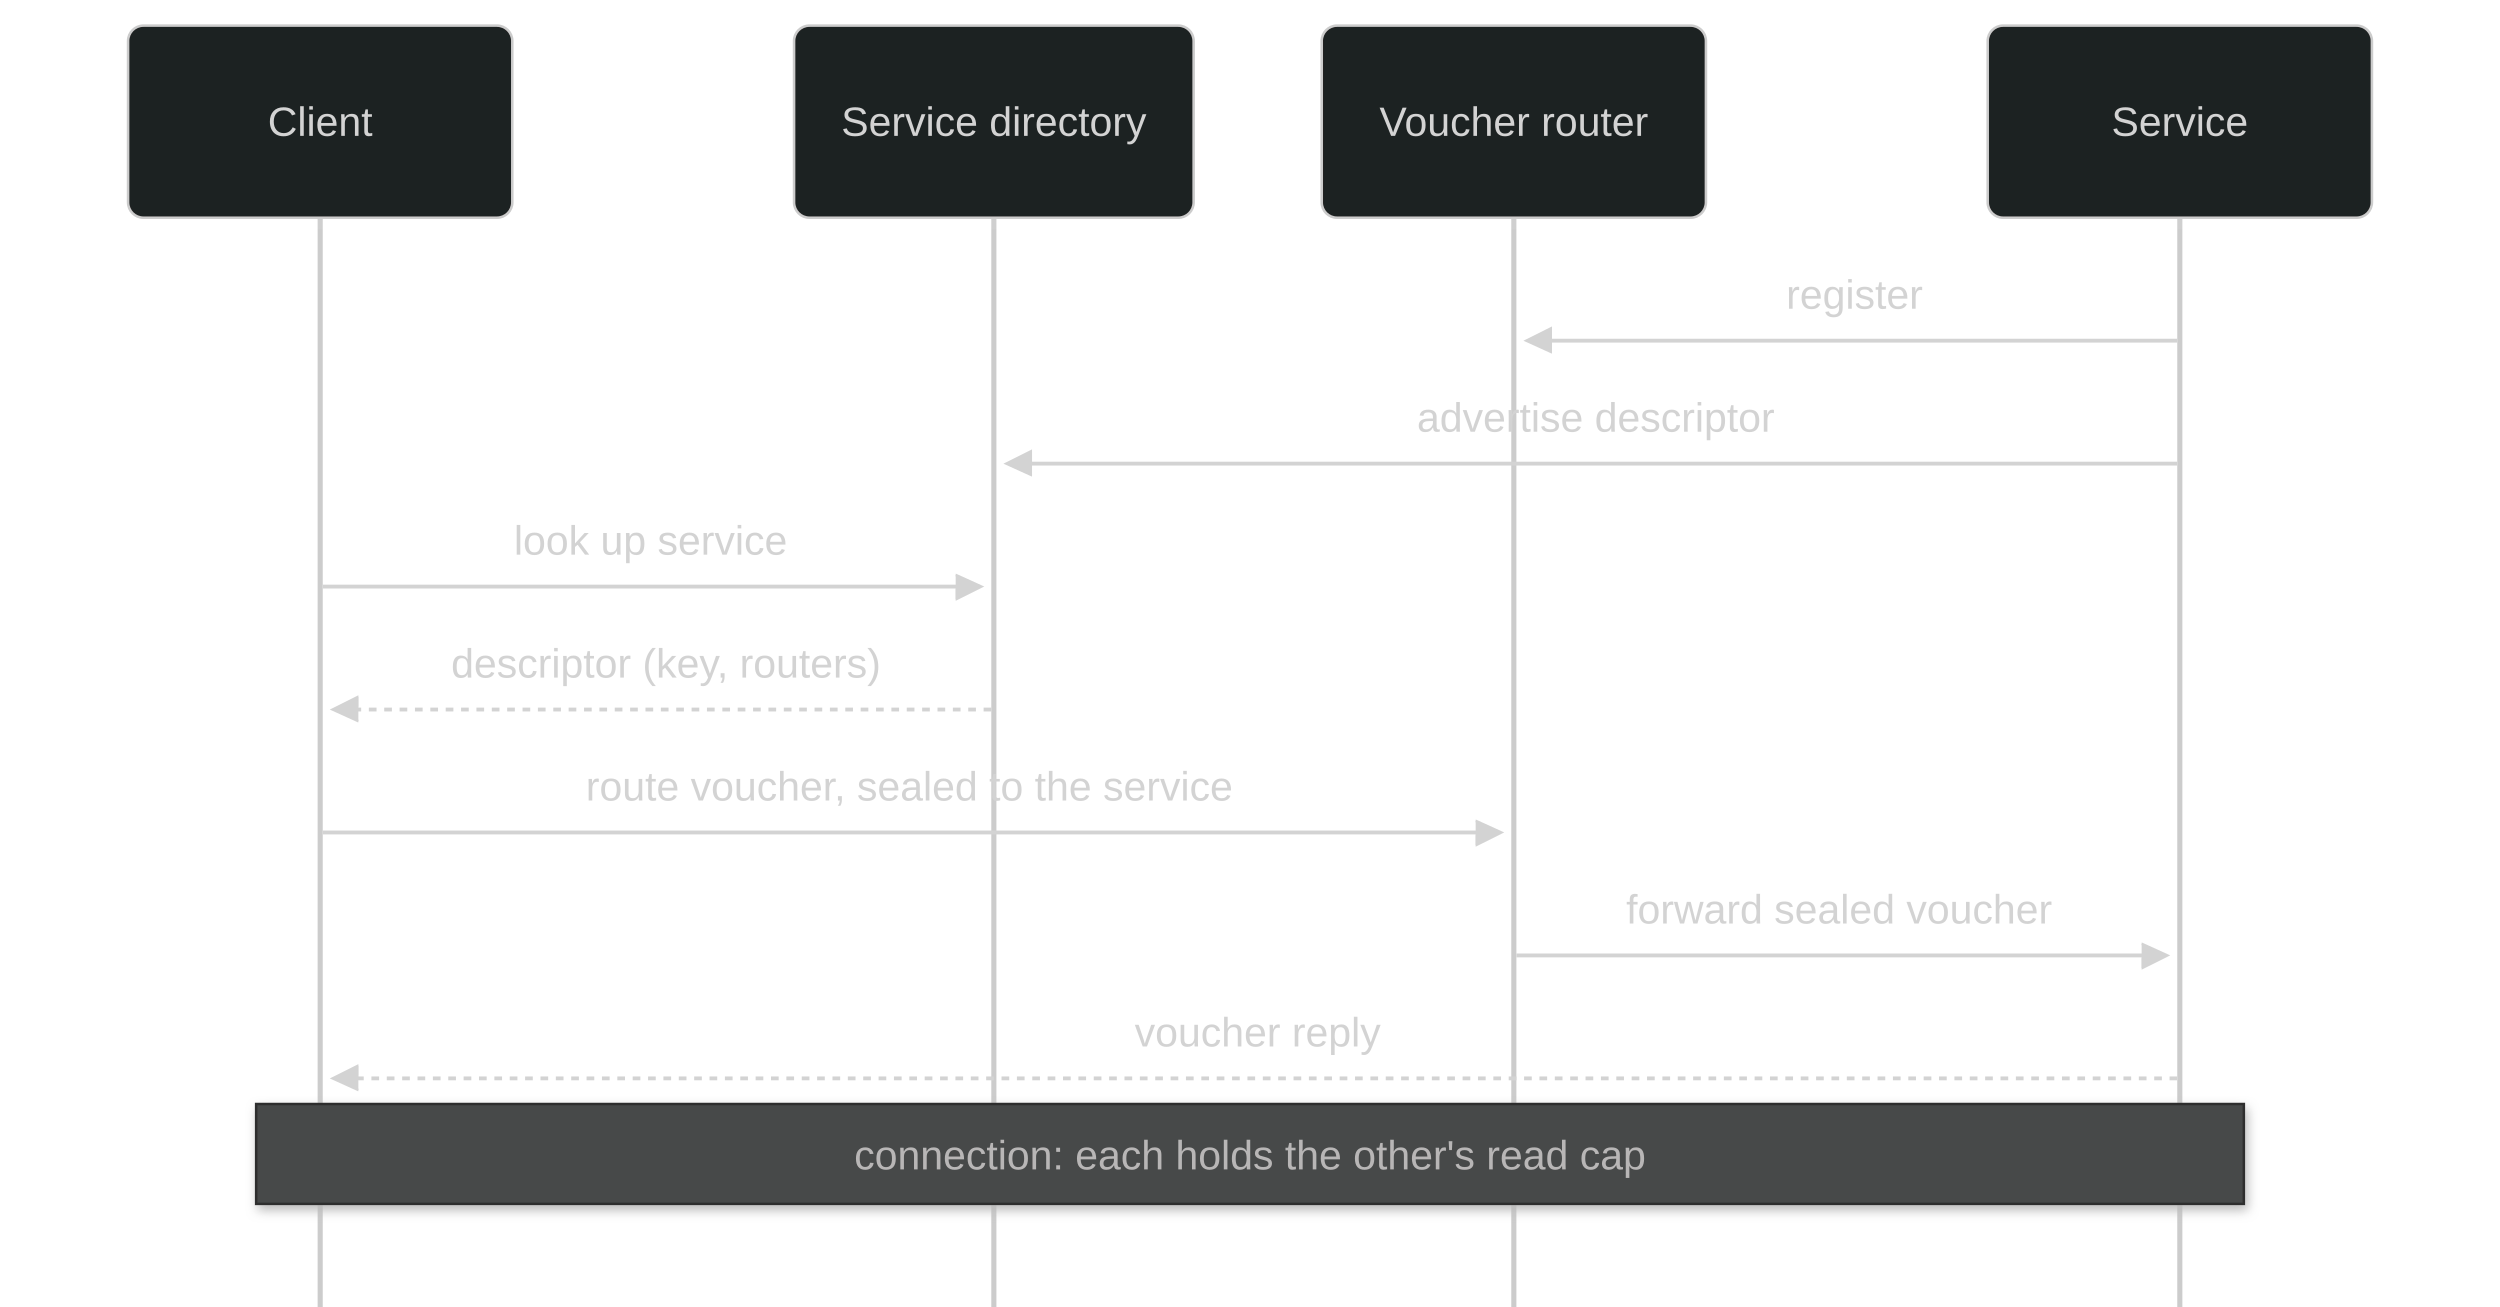
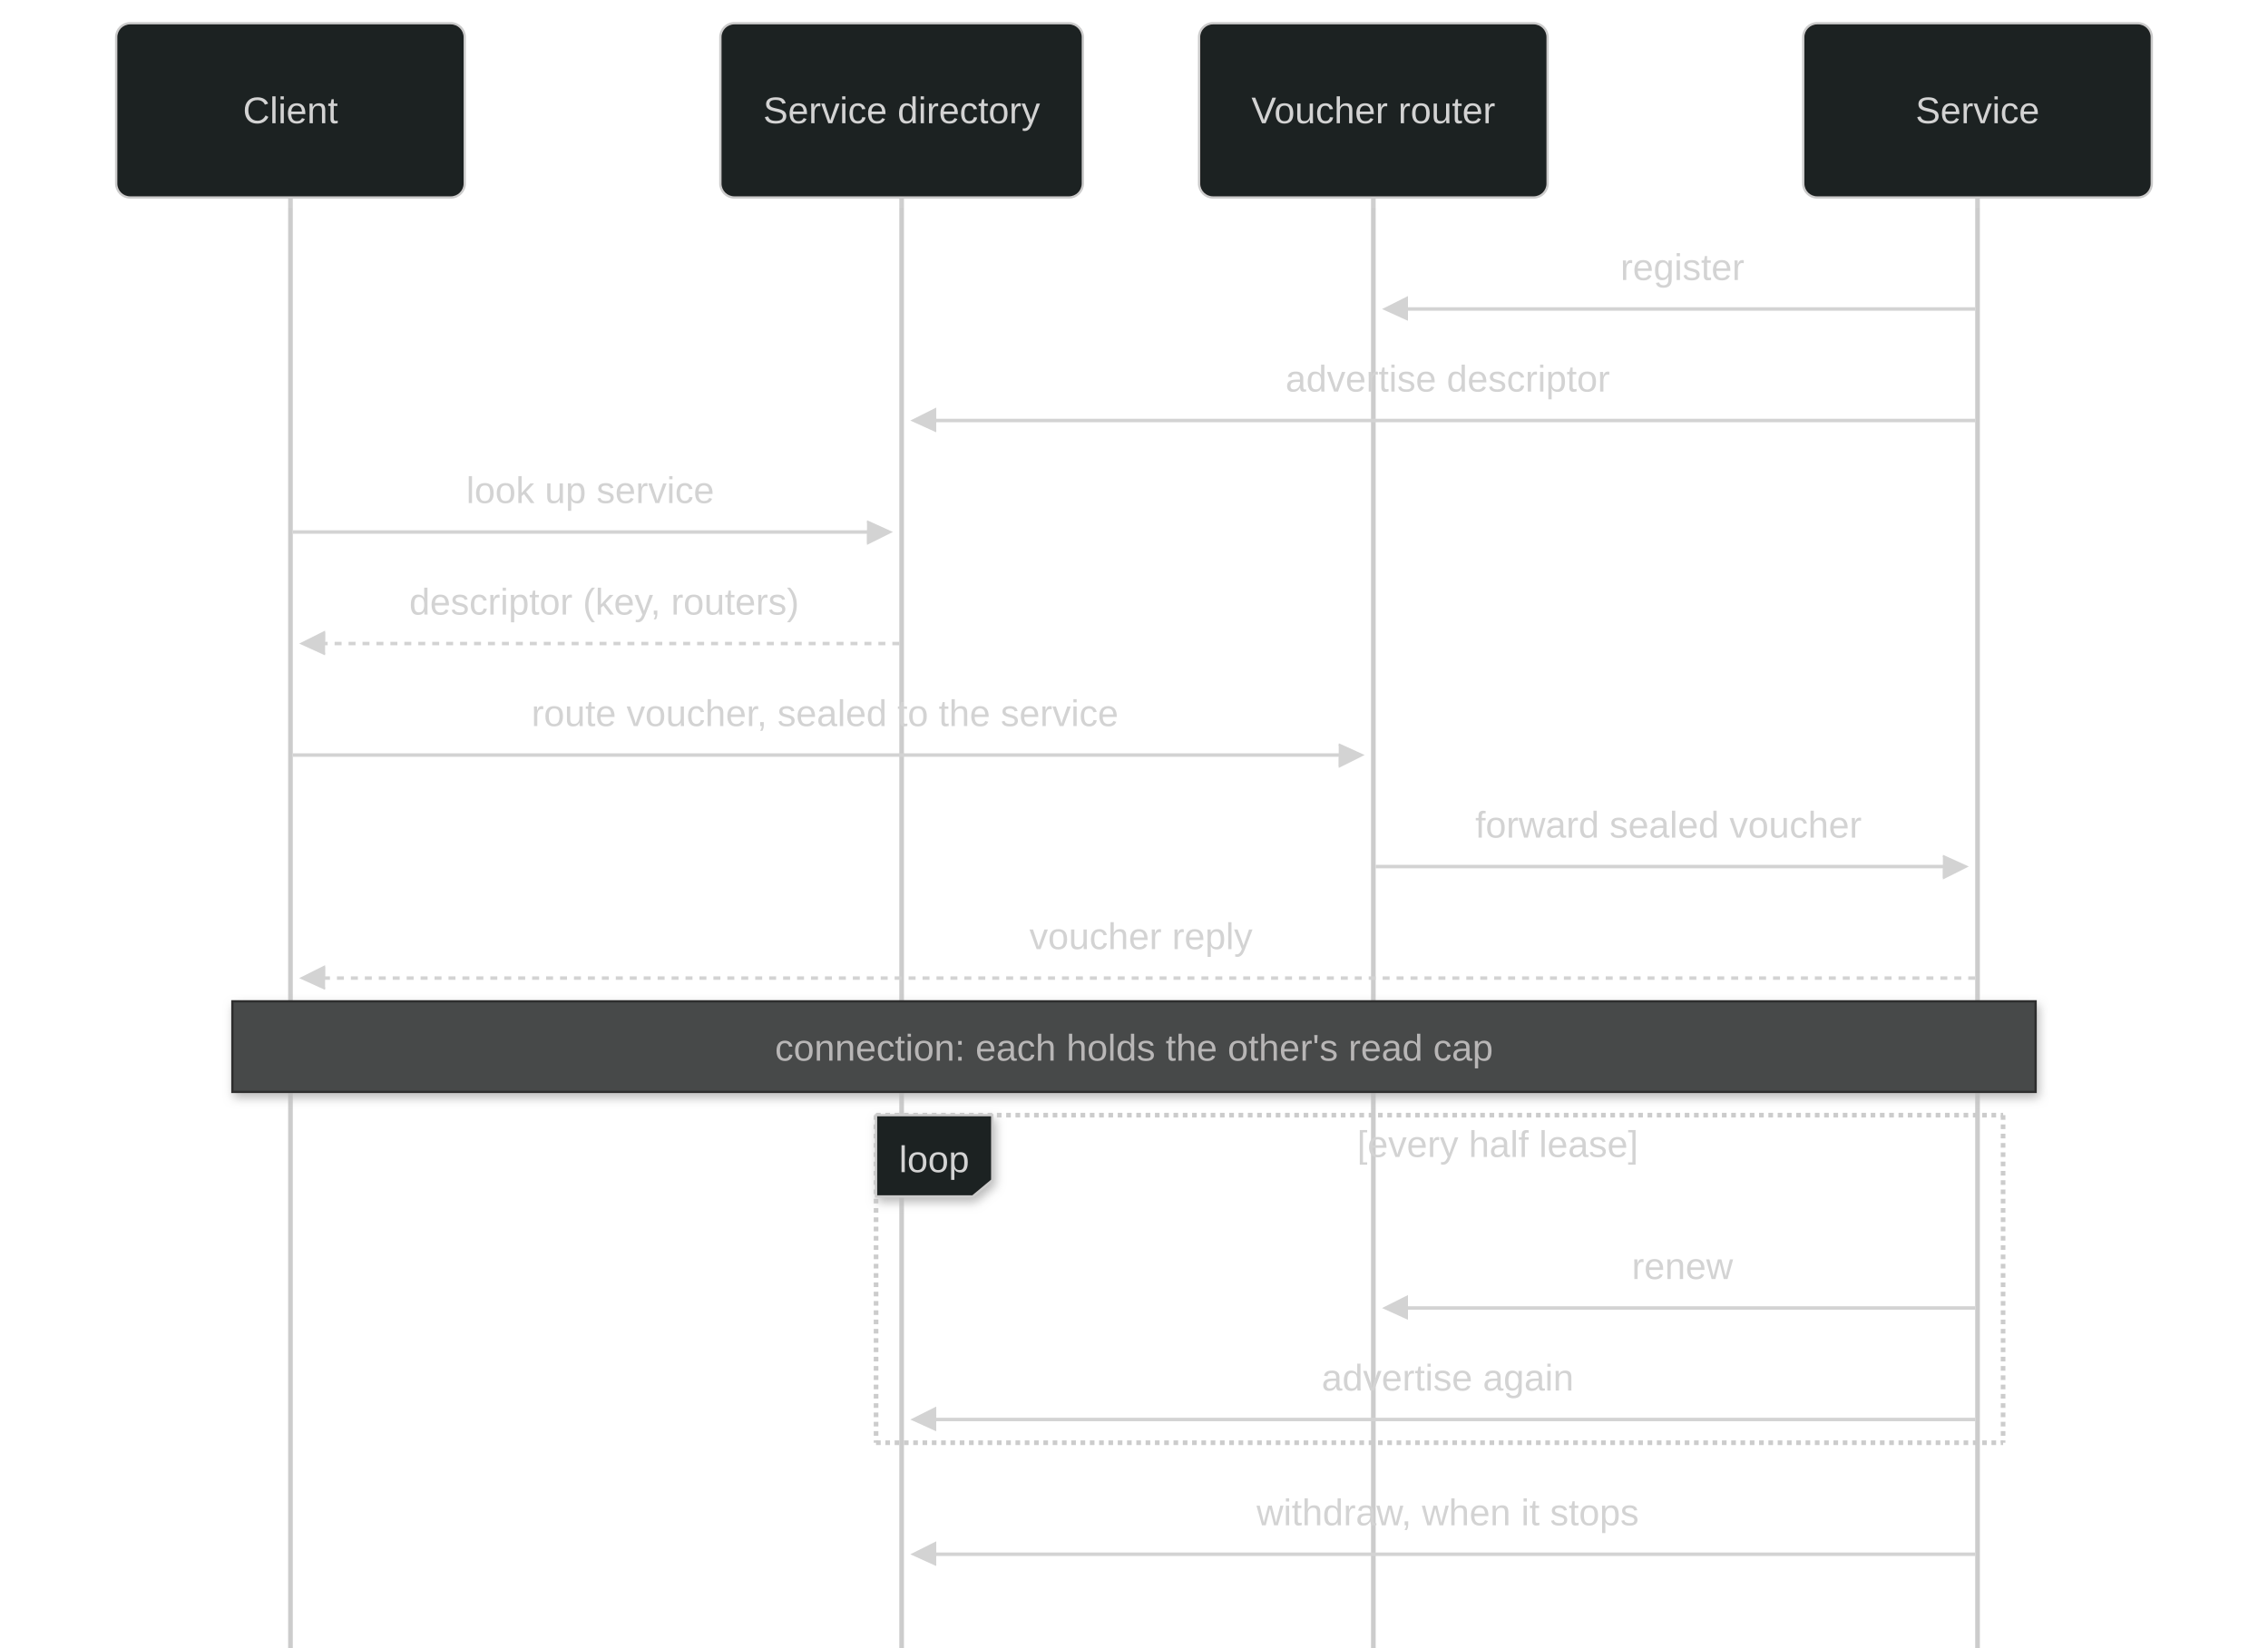
- <svg xmlns="http://www.w3.org/2000/svg" id="my-svg" width="100%" style="max-width: 976px; background-color: transparent;" viewBox="-50 -10 976 510" role="graphics-document document" aria-roledescription="sequence">
+ <svg xmlns="http://www.w3.org/2000/svg" id="my-svg" width="100%" style="max-width: 976px; background-color: transparent;" viewBox="-50 -10 976 709" role="graphics-document document" aria-roledescription="sequence">
  <g>
    <line id="actor3" x1="801" y1="75" x2="801" y2="2000" class="actor-line 200" stroke-width="0.5px" stroke="#999" name="S" data-et="life-line" data-id="S" />
    <g id="root-3" data-look="neo" data-et="participant" data-type="participant" data-id="S">
      <rect x="726" y="0" fill="#eaeaea" stroke="#666" width="150" height="75" name="S" rx="6" ry="6" class="actor actor-top" data-look="neo" filter="url(#my-svg-drop-shadow)" />
      <text x="801" y="37.5" dominant-baseline="central" alignment-baseline="central" class="actor actor-box" style="text-anchor: middle; font-size: 16px; font-weight: 400;">
        <tspan x="801" dy="0">Service</tspan>
      </text>
    </g>
  </g>
  <g>
    <line id="actor2" x1="541" y1="75" x2="541" y2="2000" class="actor-line 200" stroke-width="0.5px" stroke="#999" name="R" data-et="life-line" data-id="R" />
    <g id="root-2" data-look="neo" data-et="participant" data-type="participant" data-id="R">
      <rect x="466" y="0" fill="#eaeaea" stroke="#666" width="150" height="75" name="R" rx="6" ry="6" class="actor actor-top" data-look="neo" filter="url(#my-svg-drop-shadow)" />
      <text x="541" y="37.5" dominant-baseline="central" alignment-baseline="central" class="actor actor-box" style="text-anchor: middle; font-size: 16px; font-weight: 400;">
        <tspan x="541" dy="0">Voucher router</tspan>
      </text>
    </g>
  </g>
  <g>
    <line id="actor1" x1="338" y1="75" x2="338" y2="2000" class="actor-line 200" stroke-width="0.5px" stroke="#999" name="D" data-et="life-line" data-id="D" />
    <g id="root-1" data-look="neo" data-et="participant" data-type="participant" data-id="D">
      <rect x="260" y="0" fill="#eaeaea" stroke="#666" width="156" height="75" name="D" rx="6" ry="6" class="actor actor-top" data-look="neo" filter="url(#my-svg-drop-shadow)" />
      <text x="338" y="37.5" dominant-baseline="central" alignment-baseline="central" class="actor actor-box" style="text-anchor: middle; font-size: 16px; font-weight: 400;">
        <tspan x="338" dy="0">Service directory</tspan>
      </text>
    </g>
  </g>
  <g>
    <line id="actor0" x1="75" y1="75" x2="75" y2="2000" class="actor-line 200" stroke-width="0.5px" stroke="#999" name="C" data-et="life-line" data-id="C" />
    <g id="root-0" data-look="neo" data-et="participant" data-type="participant" data-id="C">
      <rect x="0" y="0" fill="#eaeaea" stroke="#666" width="150" height="75" name="C" rx="6" ry="6" class="actor actor-top" data-look="neo" filter="url(#my-svg-drop-shadow)" />
      <text x="75" y="37.5" dominant-baseline="central" alignment-baseline="central" class="actor actor-box" style="text-anchor: middle; font-size: 16px; font-weight: 400;">
        <tspan x="75" dy="0">Client</tspan>
      </text>
    </g>
  </g>
  <style>#my-svg{font-family:"trebuchet ms",verdana,arial,sans-serif;font-size:16px;fill:#ccc;}@keyframes edge-animation-frame{from{stroke-dashoffset:0;}}@keyframes dash{to{stroke-dashoffset:0;}}#my-svg .edge-animation-slow{stroke-dasharray:9,5!important;stroke-dashoffset:900;animation:dash 50s linear infinite;stroke-linecap:round;}#my-svg .edge-animation-fast{stroke-dasharray:9,5!important;stroke-dashoffset:900;animation:dash 20s linear infinite;stroke-linecap:round;}#my-svg .error-icon{fill:#a44141;}#my-svg .error-text{fill:#ddd;stroke:#ddd;}#my-svg .edge-thickness-normal{stroke-width:1px;}#my-svg .edge-thickness-thick{stroke-width:3.5px;}#my-svg .edge-pattern-solid{stroke-dasharray:0;}#my-svg .edge-thickness-invisible{stroke-width:0;fill:none;}#my-svg .edge-pattern-dashed{stroke-dasharray:3;}#my-svg .edge-pattern-dotted{stroke-dasharray:2;}#my-svg .marker{fill:lightgrey;stroke:lightgrey;}#my-svg .marker.cross{stroke:lightgrey;}#my-svg svg{font-family:"trebuchet ms",verdana,arial,sans-serif;font-size:16px;}#my-svg p{margin:0;}#my-svg .actor{stroke:#ccc;fill:#1f2020;stroke-width:1;}#my-svg rect.actor.outer-path[data-look="neo"]{filter:drop-shadow( 1px 2px 2px rgba(185,185,185,1));}#my-svg rect.note[data-look="neo"]{stroke:hsl(180, 0%, 18.353%);fill:hsl(180, 1.587%, 28.353%);filter:drop-shadow( 1px 2px 2px rgba(185,185,185,1));}#my-svg text.actor&gt;tspan{fill:lightgrey;stroke:none;}#my-svg .actor-line{stroke:#ccc;}#my-svg .innerArc{stroke-width:1.5;stroke-dasharray:none;}#my-svg .messageLine0{stroke-width:1.5;stroke-dasharray:none;stroke:lightgrey;}#my-svg .messageLine1{stroke-width:1.5;stroke-dasharray:2,2;stroke:lightgrey;}#my-svg [id$="-arrowhead"] path{fill:lightgrey;stroke:lightgrey;}#my-svg .sequenceNumber{fill:black;}#my-svg [id$="-sequencenumber"]{fill:lightgrey;}#my-svg [id$="-crosshead"] path{fill:lightgrey;stroke:lightgrey;}#my-svg .messageText{fill:lightgrey;stroke:none;}#my-svg .labelBox{stroke:#ccc;fill:#1f2020;filter:drop-shadow( 1px 2px 2px rgba(185,185,185,1));}#my-svg .labelText,#my-svg .labelText&gt;tspan{fill:lightgrey;stroke:none;}#my-svg .loopText,#my-svg .loopText&gt;tspan{fill:lightgrey;stroke:none;}#my-svg .sectionTitle,#my-svg .sectionTitle&gt;tspan{fill:lightgrey;stroke:none;}#my-svg .loopLine{stroke-width:2px;stroke-dasharray:2,2;stroke:#ccc;fill:#ccc;}#my-svg .note{stroke:hsl(180, 0%, 18.353%);fill:hsl(180, 1.587%, 28.353%);}#my-svg .noteText,#my-svg .noteText&gt;tspan{fill:rgb(183.848, 181.552, 181.552);stroke:none;}#my-svg .activation0{fill:hsl(180, 1.587%, 28.353%);stroke:#ccc;}#my-svg .activation1{fill:hsl(180, 1.587%, 28.353%);stroke:#ccc;}#my-svg .activation2{fill:hsl(180, 1.587%, 28.353%);stroke:#ccc;}#my-svg .actorPopupMenu{position:absolute;}#my-svg .actorPopupMenuPanel{position:absolute;fill:#1f2020;box-shadow:0px 8px 16px 0px rgba(0,0,0,0.2);filter:drop-shadow(3px 5px 2px rgb(0 0 0 / 0.4));}#my-svg .actor-man circle,#my-svg line{fill:#1f2020;stroke-width:2px;}#my-svg g rect.rect{filter:drop-shadow( 1px 2px 2px rgba(185,185,185,1));stroke:#ccc;}#my-svg .node .neo-node{stroke:#ccc;}#my-svg [data-look="neo"].node rect,#my-svg [data-look="neo"].cluster rect,#my-svg [data-look="neo"].node polygon{stroke:url(#my-svg-gradient);filter:drop-shadow( 1px 2px 2px rgba(185,185,185,1));}#my-svg [data-look="neo"].swimlane.cluster rect{filter:none;}#my-svg [data-look="neo"].node path{stroke:url(#my-svg-gradient);stroke-width:1px;}#my-svg [data-look="neo"].node .outer-path{filter:drop-shadow( 1px 2px 2px rgba(185,185,185,1));}#my-svg [data-look="neo"].node .neo-line path{stroke:#ccc;filter:none;}#my-svg [data-look="neo"].node circle{stroke:url(#my-svg-gradient);filter:drop-shadow( 1px 2px 2px rgba(185,185,185,1));}#my-svg [data-look="neo"].node circle .state-start{fill:#000000;}#my-svg [data-look="neo"].icon-shape .icon{fill:url(#my-svg-gradient);filter:drop-shadow( 1px 2px 2px rgba(185,185,185,1));}#my-svg [data-look="neo"].icon-shape .icon-neo path{stroke:url(#my-svg-gradient);filter:drop-shadow( 1px 2px 2px rgba(185,185,185,1));}#my-svg :root{--mermaid-font-family:"trebuchet ms",verdana,arial,sans-serif;}</style>
  <g />
  <defs>
    <symbol id="my-svg-computer" width="24" height="24">
      <path transform="scale(.5)" d="M2 2v13h20v-13h-20zm18 11h-16v-9h16v9zm-10.228 6l.466-1h3.524l.467 1h-4.457zm14.228 3h-24l2-6h2.104l-1.33 4h18.45l-1.297-4h2.073l2 6zm-5-10h-14v-7h14v7z" />
    </symbol>
  </defs>
  <defs>
    <symbol id="my-svg-database" fill-rule="evenodd" clip-rule="evenodd">
      <path transform="scale(.5)" d="M12.258.001l.256.004.255.005.253.008.251.01.249.012.247.015.246.016.242.019.241.02.239.023.236.024.233.027.231.028.229.031.225.032.223.034.22.036.217.038.214.04.211.041.208.043.205.045.201.046.198.048.194.05.191.051.187.053.183.054.18.056.175.057.172.059.168.06.163.061.16.063.155.064.15.066.074.033.073.033.071.034.07.034.069.035.068.035.067.035.066.035.064.036.064.036.062.036.06.036.06.037.058.037.058.037.055.038.055.038.053.038.052.038.051.039.05.039.048.039.047.039.045.04.044.04.043.04.041.04.04.041.039.041.037.041.036.041.034.041.033.042.032.042.03.042.029.042.027.042.026.043.024.043.023.043.021.043.02.043.018.044.017.043.015.044.013.044.012.044.011.045.009.044.007.045.006.045.004.045.002.045.001.045v17l-.001.045-.002.045-.004.045-.006.045-.007.045-.009.044-.011.045-.012.044-.013.044-.015.044-.017.043-.018.044-.02.043-.021.043-.023.043-.024.043-.026.043-.027.042-.029.042-.03.042-.032.042-.033.042-.034.041-.036.041-.037.041-.039.041-.04.041-.041.04-.043.04-.044.04-.045.04-.047.039-.048.039-.05.039-.051.039-.052.038-.053.038-.055.038-.055.038-.058.037-.058.037-.06.037-.06.036-.062.036-.064.036-.064.036-.066.035-.067.035-.068.035-.069.035-.07.034-.071.034-.073.033-.074.033-.15.066-.155.064-.16.063-.163.061-.168.06-.172.059-.175.057-.18.056-.183.054-.187.053-.191.051-.194.05-.198.048-.201.046-.205.045-.208.043-.211.041-.214.04-.217.038-.22.036-.223.034-.225.032-.229.031-.231.028-.233.027-.236.024-.239.023-.241.02-.242.019-.246.016-.247.015-.249.012-.251.01-.253.008-.255.005-.256.004-.258.001-.258-.001-.256-.004-.255-.005-.253-.008-.251-.01-.249-.012-.247-.015-.245-.016-.243-.019-.241-.02-.238-.023-.236-.024-.234-.027-.231-.028-.228-.031-.226-.032-.223-.034-.22-.036-.217-.038-.214-.04-.211-.041-.208-.043-.204-.045-.201-.046-.198-.048-.195-.05-.19-.051-.187-.053-.184-.054-.179-.056-.176-.057-.172-.059-.167-.06-.164-.061-.159-.063-.155-.064-.151-.066-.074-.033-.072-.033-.072-.034-.07-.034-.069-.035-.068-.035-.067-.035-.066-.035-.064-.036-.063-.036-.062-.036-.061-.036-.06-.037-.058-.037-.057-.037-.056-.038-.055-.038-.053-.038-.052-.038-.051-.039-.049-.039-.049-.039-.046-.039-.046-.04-.044-.04-.043-.04-.041-.04-.04-.041-.039-.041-.037-.041-.036-.041-.034-.041-.033-.042-.032-.042-.03-.042-.029-.042-.027-.042-.026-.043-.024-.043-.023-.043-.021-.043-.02-.043-.018-.044-.017-.043-.015-.044-.013-.044-.012-.044-.011-.045-.009-.044-.007-.045-.006-.045-.004-.045-.002-.045-.001-.045v-17l.001-.045.002-.045.004-.045.006-.045.007-.045.009-.044.011-.045.012-.044.013-.044.015-.044.017-.043.018-.044.02-.043.021-.043.023-.043.024-.043.026-.043.027-.042.029-.042.03-.042.032-.042.033-.042.034-.041.036-.041.037-.041.039-.041.04-.041.041-.04.043-.04.044-.04.046-.04.046-.039.049-.039.049-.039.051-.039.052-.038.053-.038.055-.038.056-.038.057-.037.058-.037.06-.037.061-.036.062-.036.063-.036.064-.036.066-.035.067-.035.068-.035.069-.035.07-.034.072-.034.072-.033.074-.033.151-.066.155-.064.159-.063.164-.061.167-.06.172-.059.176-.057.179-.056.184-.054.187-.053.19-.051.195-.05.198-.048.201-.046.204-.045.208-.043.211-.041.214-.04.217-.038.22-.036.223-.034.226-.032.228-.031.231-.028.234-.027.236-.024.238-.023.241-.02.243-.019.245-.016.247-.015.249-.012.251-.01.253-.008.255-.005.256-.004.258-.001.258.001zm-9.258 20.499v.01l.001.021.003.021.004.022.005.021.006.022.007.022.009.023.01.022.011.023.012.023.013.023.015.023.016.024.017.023.018.024.019.024.021.024.022.025.023.024.024.025.052.049.056.05.061.051.066.051.07.051.075.051.079.052.084.052.088.052.092.052.097.052.102.051.105.052.11.052.114.051.119.051.123.051.127.05.131.05.135.05.139.048.144.049.147.047.152.047.155.047.16.045.163.045.167.043.171.043.176.041.178.041.183.039.187.039.19.037.194.035.197.035.202.033.204.031.209.03.212.029.216.027.219.025.222.024.226.021.23.02.233.018.236.016.24.015.243.012.246.01.249.008.253.005.256.004.259.001.26-.001.257-.004.254-.005.25-.008.247-.011.244-.012.241-.014.237-.016.233-.018.231-.021.226-.021.224-.024.22-.026.216-.027.212-.028.21-.031.205-.031.202-.034.198-.034.194-.036.191-.037.187-.039.183-.04.179-.04.175-.042.172-.043.168-.044.163-.045.16-.046.155-.046.152-.047.148-.048.143-.049.139-.049.136-.05.131-.05.126-.05.123-.051.118-.052.114-.051.11-.052.106-.052.101-.052.096-.052.092-.052.088-.053.083-.051.079-.052.074-.052.07-.051.065-.051.06-.051.056-.05.051-.05.023-.024.023-.025.021-.024.02-.024.019-.024.018-.024.017-.024.015-.023.014-.024.013-.023.012-.023.01-.023.01-.022.008-.022.006-.022.006-.022.004-.022.004-.021.001-.021.001-.021v-4.127l-.077.055-.08.053-.083.054-.085.053-.087.052-.09.052-.093.051-.095.05-.097.05-.1.049-.102.049-.105.048-.106.047-.109.047-.111.046-.114.045-.115.045-.118.044-.12.043-.122.042-.124.042-.126.041-.128.04-.13.04-.132.038-.134.038-.135.037-.138.037-.139.035-.142.035-.143.034-.144.033-.147.032-.148.031-.15.03-.151.03-.153.029-.154.027-.156.027-.158.026-.159.025-.161.024-.162.023-.163.022-.165.021-.166.02-.167.019-.169.018-.169.017-.171.016-.173.015-.173.014-.175.013-.175.012-.177.011-.178.01-.179.008-.179.008-.181.006-.182.005-.182.004-.184.003-.184.002h-.37l-.184-.002-.184-.003-.182-.004-.182-.005-.181-.006-.179-.008-.179-.008-.178-.01-.176-.011-.176-.012-.175-.013-.173-.014-.172-.015-.171-.016-.17-.017-.169-.018-.167-.019-.166-.02-.165-.021-.163-.022-.162-.023-.161-.024-.159-.025-.157-.026-.156-.027-.155-.027-.153-.029-.151-.03-.15-.03-.148-.031-.146-.032-.145-.033-.143-.034-.141-.035-.14-.035-.137-.037-.136-.037-.134-.038-.132-.038-.13-.04-.128-.04-.126-.041-.124-.042-.122-.042-.12-.044-.117-.043-.116-.045-.113-.045-.112-.046-.109-.047-.106-.047-.105-.048-.102-.049-.1-.049-.097-.05-.095-.05-.093-.052-.09-.051-.087-.052-.085-.053-.083-.054-.08-.054-.077-.054v4.127zm0-5.654v.011l.001.021.003.021.004.021.005.022.006.022.007.022.009.022.01.022.011.023.012.023.013.023.015.024.016.023.017.024.018.024.019.024.021.024.022.024.023.025.024.024.052.05.056.05.061.05.066.051.07.051.075.052.079.051.084.052.088.052.092.052.097.052.102.052.105.052.11.051.114.051.119.052.123.05.127.051.131.05.135.049.139.049.144.048.147.048.152.047.155.046.16.045.163.045.167.044.171.042.176.042.178.04.183.04.187.038.19.037.194.036.197.034.202.033.204.032.209.03.212.028.216.027.219.025.222.024.226.022.23.02.233.018.236.016.24.014.243.012.246.01.249.008.253.006.256.003.259.001.26-.001.257-.003.254-.006.25-.008.247-.01.244-.012.241-.015.237-.016.233-.018.231-.02.226-.022.224-.024.22-.025.216-.027.212-.029.21-.03.205-.032.202-.033.198-.035.194-.036.191-.037.187-.039.183-.039.179-.041.175-.042.172-.043.168-.044.163-.045.16-.045.155-.047.152-.047.148-.048.143-.048.139-.05.136-.049.131-.05.126-.051.123-.051.118-.051.114-.052.11-.052.106-.052.101-.052.096-.052.092-.052.088-.052.083-.052.079-.052.074-.051.07-.052.065-.051.06-.05.056-.051.051-.049.023-.025.023-.024.021-.025.02-.024.019-.024.018-.024.017-.024.015-.023.014-.023.013-.024.012-.022.01-.023.01-.023.008-.022.006-.022.006-.022.004-.021.004-.022.001-.021.001-.021v-4.139l-.077.054-.08.054-.083.054-.085.052-.087.053-.09.051-.093.051-.095.051-.097.05-.1.049-.102.049-.105.048-.106.047-.109.047-.111.046-.114.045-.115.044-.118.044-.12.044-.122.042-.124.042-.126.041-.128.04-.13.039-.132.039-.134.038-.135.037-.138.036-.139.036-.142.035-.143.033-.144.033-.147.033-.148.031-.15.03-.151.03-.153.028-.154.028-.156.027-.158.026-.159.025-.161.024-.162.023-.163.022-.165.021-.166.02-.167.019-.169.018-.169.017-.171.016-.173.015-.173.014-.175.013-.175.012-.177.011-.178.009-.179.009-.179.007-.181.007-.182.005-.182.004-.184.003-.184.002h-.37l-.184-.002-.184-.003-.182-.004-.182-.005-.181-.007-.179-.007-.179-.009-.178-.009-.176-.011-.176-.012-.175-.013-.173-.014-.172-.015-.171-.016-.17-.017-.169-.018-.167-.019-.166-.02-.165-.021-.163-.022-.162-.023-.161-.024-.159-.025-.157-.026-.156-.027-.155-.028-.153-.028-.151-.03-.15-.03-.148-.031-.146-.033-.145-.033-.143-.033-.141-.035-.14-.036-.137-.036-.136-.037-.134-.038-.132-.039-.13-.039-.128-.04-.126-.041-.124-.042-.122-.043-.12-.043-.117-.044-.116-.044-.113-.046-.112-.046-.109-.046-.106-.047-.105-.048-.102-.049-.1-.049-.097-.05-.095-.051-.093-.051-.09-.051-.087-.053-.085-.052-.083-.054-.08-.054-.077-.054v4.139zm0-5.666v.011l.001.02.003.022.004.021.005.022.006.021.007.022.009.023.01.022.011.023.012.023.013.023.015.023.016.024.017.024.018.023.019.024.021.025.022.024.023.024.024.025.052.05.056.05.061.05.066.051.07.051.075.052.079.051.084.052.088.052.092.052.097.052.102.052.105.051.11.052.114.051.119.051.123.051.127.05.131.05.135.05.139.049.144.048.147.048.152.047.155.046.16.045.163.045.167.043.171.043.176.042.178.04.183.04.187.038.19.037.194.036.197.034.202.033.204.032.209.03.212.028.216.027.219.025.222.024.226.021.23.02.233.018.236.017.24.014.243.012.246.01.249.008.253.006.256.003.259.001.26-.001.257-.003.254-.006.25-.008.247-.01.244-.013.241-.014.237-.016.233-.018.231-.02.226-.022.224-.024.22-.025.216-.027.212-.029.21-.03.205-.032.202-.033.198-.035.194-.036.191-.037.187-.039.183-.039.179-.041.175-.042.172-.043.168-.044.163-.045.16-.045.155-.047.152-.047.148-.048.143-.049.139-.049.136-.049.131-.051.126-.05.123-.051.118-.052.114-.051.11-.052.106-.052.101-.052.096-.052.092-.052.088-.052.083-.052.079-.052.074-.052.07-.051.065-.051.06-.051.056-.05.051-.049.023-.025.023-.025.021-.024.02-.024.019-.024.018-.024.017-.024.015-.023.014-.024.013-.023.012-.023.01-.022.01-.023.008-.022.006-.022.006-.022.004-.022.004-.021.001-.021.001-.021v-4.153l-.077.054-.08.054-.083.053-.085.053-.087.053-.09.051-.093.051-.095.051-.097.05-.1.049-.102.048-.105.048-.106.048-.109.046-.111.046-.114.046-.115.044-.118.044-.12.043-.122.043-.124.042-.126.041-.128.04-.13.039-.132.039-.134.038-.135.037-.138.036-.139.036-.142.034-.143.034-.144.033-.147.032-.148.032-.15.03-.151.03-.153.028-.154.028-.156.027-.158.026-.159.024-.161.024-.162.023-.163.023-.165.021-.166.02-.167.019-.169.018-.169.017-.171.016-.173.015-.173.014-.175.013-.175.012-.177.01-.178.01-.179.009-.179.007-.181.006-.182.006-.182.004-.184.003-.184.001-.185.001-.185-.001-.184-.001-.184-.003-.182-.004-.182-.006-.181-.006-.179-.007-.179-.009-.178-.01-.176-.01-.176-.012-.175-.013-.173-.014-.172-.015-.171-.016-.17-.017-.169-.018-.167-.019-.166-.02-.165-.021-.163-.023-.162-.023-.161-.024-.159-.024-.157-.026-.156-.027-.155-.028-.153-.028-.151-.03-.15-.03-.148-.032-.146-.032-.145-.033-.143-.034-.141-.034-.14-.036-.137-.036-.136-.037-.134-.038-.132-.039-.13-.039-.128-.041-.126-.041-.124-.041-.122-.043-.12-.043-.117-.044-.116-.044-.113-.046-.112-.046-.109-.046-.106-.048-.105-.048-.102-.048-.1-.05-.097-.049-.095-.051-.093-.051-.09-.052-.087-.052-.085-.053-.083-.053-.08-.054-.077-.054v4.153zm8.74-8.179l-.257.004-.254.005-.25.008-.247.011-.244.012-.241.014-.237.016-.233.018-.231.021-.226.022-.224.023-.22.026-.216.027-.212.028-.21.031-.205.032-.202.033-.198.034-.194.036-.191.038-.187.038-.183.04-.179.041-.175.042-.172.043-.168.043-.163.045-.16.046-.155.046-.152.048-.148.048-.143.048-.139.049-.136.05-.131.05-.126.051-.123.051-.118.051-.114.052-.11.052-.106.052-.101.052-.096.052-.092.052-.088.052-.083.052-.079.052-.074.051-.07.052-.065.051-.06.05-.056.05-.051.05-.023.025-.023.024-.021.024-.02.025-.019.024-.018.024-.017.023-.015.024-.014.023-.013.023-.012.023-.01.023-.01.022-.008.022-.006.023-.006.021-.004.022-.004.021-.001.021-.001.021.001.021.001.021.004.021.004.022.006.021.006.023.008.022.01.022.01.023.012.023.013.023.014.023.015.024.017.023.018.024.019.024.02.025.021.024.023.024.023.025.051.05.056.05.06.05.065.051.07.052.074.051.079.052.083.052.088.052.092.052.096.052.101.052.106.052.11.052.114.052.118.051.123.051.126.051.131.05.136.05.139.049.143.048.148.048.152.048.155.046.16.046.163.045.168.043.172.043.175.042.179.041.183.04.187.038.191.038.194.036.198.034.202.033.205.032.21.031.212.028.216.027.22.026.224.023.226.022.231.021.233.018.237.016.241.014.244.012.247.011.25.008.254.005.257.004.26.001.26-.001.257-.004.254-.005.25-.008.247-.011.244-.012.241-.014.237-.016.233-.018.231-.021.226-.022.224-.023.22-.026.216-.027.212-.028.21-.031.205-.032.202-.033.198-.034.194-.036.191-.038.187-.038.183-.04.179-.041.175-.042.172-.043.168-.043.163-.045.16-.046.155-.046.152-.048.148-.048.143-.048.139-.049.136-.05.131-.05.126-.051.123-.051.118-.051.114-.052.11-.052.106-.052.101-.052.096-.052.092-.052.088-.052.083-.052.079-.052.074-.051.07-.052.065-.051.06-.05.056-.05.051-.05.023-.025.023-.024.021-.024.02-.025.019-.024.018-.024.017-.023.015-.024.014-.023.013-.023.012-.023.01-.023.01-.022.008-.022.006-.023.006-.021.004-.022.004-.021.001-.021.001-.021-.001-.021-.001-.021-.004-.021-.004-.022-.006-.021-.006-.023-.008-.022-.01-.022-.01-.023-.012-.023-.013-.023-.014-.023-.015-.024-.017-.023-.018-.024-.019-.024-.02-.025-.021-.024-.023-.024-.023-.025-.051-.05-.056-.05-.06-.05-.065-.051-.07-.052-.074-.051-.079-.052-.083-.052-.088-.052-.092-.052-.096-.052-.101-.052-.106-.052-.11-.052-.114-.052-.118-.051-.123-.051-.126-.051-.131-.05-.136-.05-.139-.049-.143-.048-.148-.048-.152-.048-.155-.046-.16-.046-.163-.045-.168-.043-.172-.043-.175-.042-.179-.041-.183-.04-.187-.038-.191-.038-.194-.036-.198-.034-.202-.033-.205-.032-.21-.031-.212-.028-.216-.027-.22-.026-.224-.023-.226-.022-.231-.021-.233-.018-.237-.016-.241-.014-.244-.012-.247-.011-.25-.008-.254-.005-.257-.004-.26-.001-.26.001z" />
    </symbol>
  </defs>
  <defs>
    <symbol id="my-svg-clock" width="24" height="24">
      <path transform="scale(.5)" d="M12 2c5.514 0 10 4.486 10 10s-4.486 10-10 10-10-4.486-10-10 4.486-10 10-10zm0-2c-6.627 0-12 5.373-12 12s5.373 12 12 12 12-5.373 12-12-5.373-12-12-12zm5.848 12.459c.202.038.202.333.001.372-1.907.361-6.045 1.111-6.547 1.111-.719 0-1.301-.582-1.301-1.301 0-.512.77-5.447 1.125-7.445.034-.192.312-.181.343.014l.985 6.238 5.394 1.011z" />
    </symbol>
  </defs>
  <defs>
    <marker id="my-svg-arrowhead" refX="7.9" refY="5" markerUnits="userSpaceOnUse" markerWidth="12" markerHeight="12" orient="auto-start-reverse">
      <path d="M -1 0 L 10 5 L 0 10 z" />
    </marker>
  </defs>
  <defs>
    <marker id="my-svg-crosshead" markerWidth="15" markerHeight="8" orient="auto" refX="4" refY="4.5">
      <path fill="none" stroke="#000000" stroke-width="1pt" d="M 1,2 L 6,7 M 6,2 L 1,7" style="stroke-dasharray: 0, 0;" />
    </marker>
  </defs>
  <defs>
    <marker id="my-svg-filled-head" refX="15.5" refY="7" markerWidth="20" markerHeight="28" orient="auto">
      <path d="M 18,7 L9,13 L14,7 L9,1 Z" />
    </marker>
  </defs>
  <defs>
    <marker id="my-svg-sequencenumber" refX="15" refY="15" markerWidth="60" markerHeight="40" orient="auto">
      <circle cx="15" cy="15" r="6" />
    </marker>
  </defs>
  <defs>
    <marker id="my-svg-solidTopArrowHead" refX="7.9" refY="7.25" markerUnits="userSpaceOnUse" markerWidth="12" markerHeight="12" orient="auto-start-reverse">
      <path d="M 0 0 L 10 8 L 0 8 z" />
    </marker>
  </defs>
  <defs>
    <marker id="my-svg-solidBottomArrowHead" refX="7.9" refY="0.75" markerUnits="userSpaceOnUse" markerWidth="12" markerHeight="12" orient="auto-start-reverse">
      <path d="M 0 0 L 10 0 L 0 8 z" />
    </marker>
  </defs>
  <defs>
    <marker id="my-svg-stickTopArrowHead" refX="7.5" refY="7" markerUnits="userSpaceOnUse" markerWidth="12" markerHeight="12" orient="auto-start-reverse">
      <path d="M 0 0 L 7 7" stroke="black" stroke-width="1.5" fill="none" />
    </marker>
  </defs>
  <defs>
    <marker id="my-svg-stickBottomArrowHead" refX="7.5" refY="0" markerUnits="userSpaceOnUse" markerWidth="12" markerHeight="12" orient="auto-start-reverse">
      <path d="M 0 7 L 7 0" stroke="black" stroke-width="1.5" fill="none" />
    </marker>
  </defs>
  <defs>
    <filter id="my-svg-drop-shadow" height="130%" width="130%">
      <feDropShadow dx="4" dy="4" stdDeviation="0" flood-opacity="0.06" flood-color="#FFFFFF" />
    </filter>
  </defs>
  <g data-et="note" data-id="i7">
    <rect x="50" y="421" fill="#EDF2AE" stroke="#666" width="776" height="39" class="note" data-look="neo" />
    <text x="438" y="426" text-anchor="middle" dominant-baseline="middle" alignment-baseline="middle" class="noteText" dy="1em" style="font-size: 16px; font-weight: 400;">
      <tspan x="438">connection: each holds the other's read cap</tspan>
    </text>
  </g>
+   <g data-et="control-structure" data-id="i11">
+     <line x1="327" y1="470" x2="812" y2="470" class="loopLine" />
+     <line x1="812" y1="470" x2="812" y2="611" class="loopLine" />
+     <line x1="327" y1="611" x2="812" y2="611" class="loopLine" />
+     <line x1="327" y1="470" x2="327" y2="611" class="loopLine" />
+     <polygon points="327,470 377,470 377,498 368.6,505 327,505" class="labelBox" />
+     <text x="352" y="490" text-anchor="middle" dominant-baseline="middle" alignment-baseline="middle" class="labelText" style="font-size: 16px; font-weight: 400;">loop</text>
+     <text x="594.5" y="488" text-anchor="middle" class="loopText" style="font-size: 16px; font-weight: 400;">
+       <tspan x="594.5">[every half lease]</tspan>
+     </text>
+   </g>
  <text x="674" y="90" text-anchor="middle" dominant-baseline="middle" alignment-baseline="middle" class="messageText" dy="1em" style="font-size: 16px; font-weight: 400;">register</text>
  <line x1="800" y1="123" x2="548" y2="123" class="messageLine0" data-et="message" data-id="i0" data-from="S" data-to="R" stroke-width="2" stroke="none" marker-end="url(#my-svg-arrowhead)" style="fill: none;" />
  <text x="573" y="138" text-anchor="middle" dominant-baseline="middle" alignment-baseline="middle" class="messageText" dy="1em" style="font-size: 16px; font-weight: 400;">advertise descriptor</text>
  <line x1="800" y1="171" x2="345" y2="171" class="messageLine0" data-et="message" data-id="i1" data-from="S" data-to="D" stroke-width="2" stroke="none" marker-end="url(#my-svg-arrowhead)" style="fill: none;" />
  <text x="204" y="186" text-anchor="middle" dominant-baseline="middle" alignment-baseline="middle" class="messageText" dy="1em" style="font-size: 16px; font-weight: 400;">look up service</text>
  <line x1="76" y1="219" x2="331" y2="219" class="messageLine0" data-et="message" data-id="i2" data-from="C" data-to="D" stroke-width="2" stroke="none" marker-end="url(#my-svg-arrowhead)" style="fill: none;" />
  <text x="210" y="234" text-anchor="middle" dominant-baseline="middle" alignment-baseline="middle" class="messageText" dy="1em" style="font-size: 16px; font-weight: 400;">descriptor (key, routers)</text>
  <line x1="337" y1="267" x2="82" y2="267" class="messageLine1" data-et="message" data-id="i3" data-from="D" data-to="C" stroke-width="2" stroke="none" marker-end="url(#my-svg-arrowhead)" style="stroke-dasharray: 3, 3; fill: none;" />
  <text x="305" y="282" text-anchor="middle" dominant-baseline="middle" alignment-baseline="middle" class="messageText" dy="1em" style="font-size: 16px; font-weight: 400;">route voucher, sealed to the service</text>
  <line x1="76" y1="315" x2="534" y2="315" class="messageLine0" data-et="message" data-id="i4" data-from="C" data-to="R" stroke-width="2" stroke="none" marker-end="url(#my-svg-arrowhead)" style="fill: none;" />
  <text x="668" y="330" text-anchor="middle" dominant-baseline="middle" alignment-baseline="middle" class="messageText" dy="1em" style="font-size: 16px; font-weight: 400;">forward sealed voucher</text>
  <line x1="542" y1="363" x2="794" y2="363" class="messageLine0" data-et="message" data-id="i5" data-from="R" data-to="S" stroke-width="2" stroke="none" marker-end="url(#my-svg-arrowhead)" style="fill: none;" />
  <text x="441" y="378" text-anchor="middle" dominant-baseline="middle" alignment-baseline="middle" class="messageText" dy="1em" style="font-size: 16px; font-weight: 400;">voucher reply</text>
  <line x1="800" y1="411" x2="82" y2="411" class="messageLine1" data-et="message" data-id="i6" data-from="S" data-to="C" stroke-width="2" stroke="none" marker-end="url(#my-svg-arrowhead)" style="stroke-dasharray: 3, 3; fill: none;" />
+   <text x="674" y="520" text-anchor="middle" dominant-baseline="middle" alignment-baseline="middle" class="messageText" dy="1em" style="font-size: 16px; font-weight: 400;">renew</text>
+   <line x1="800" y1="553" x2="548" y2="553" class="messageLine0" data-et="message" data-id="i9" data-from="S" data-to="R" stroke-width="2" stroke="none" marker-end="url(#my-svg-arrowhead)" style="fill: none;" />
+   <text x="573" y="568" text-anchor="middle" dominant-baseline="middle" alignment-baseline="middle" class="messageText" dy="1em" style="font-size: 16px; font-weight: 400;">advertise again</text>
+   <line x1="800" y1="601" x2="345" y2="601" class="messageLine0" data-et="message" data-id="i10" data-from="S" data-to="D" stroke-width="2" stroke="none" marker-end="url(#my-svg-arrowhead)" style="fill: none;" />
+   <text x="573" y="626" text-anchor="middle" dominant-baseline="middle" alignment-baseline="middle" class="messageText" dy="1em" style="font-size: 16px; font-weight: 400;">withdraw, when it stops</text>
+   <line x1="800" y1="659" x2="345" y2="659" class="messageLine0" data-et="message" data-id="i12" data-from="S" data-to="D" stroke-width="2" stroke="none" marker-end="url(#my-svg-arrowhead)" style="fill: none;" />
</svg>
